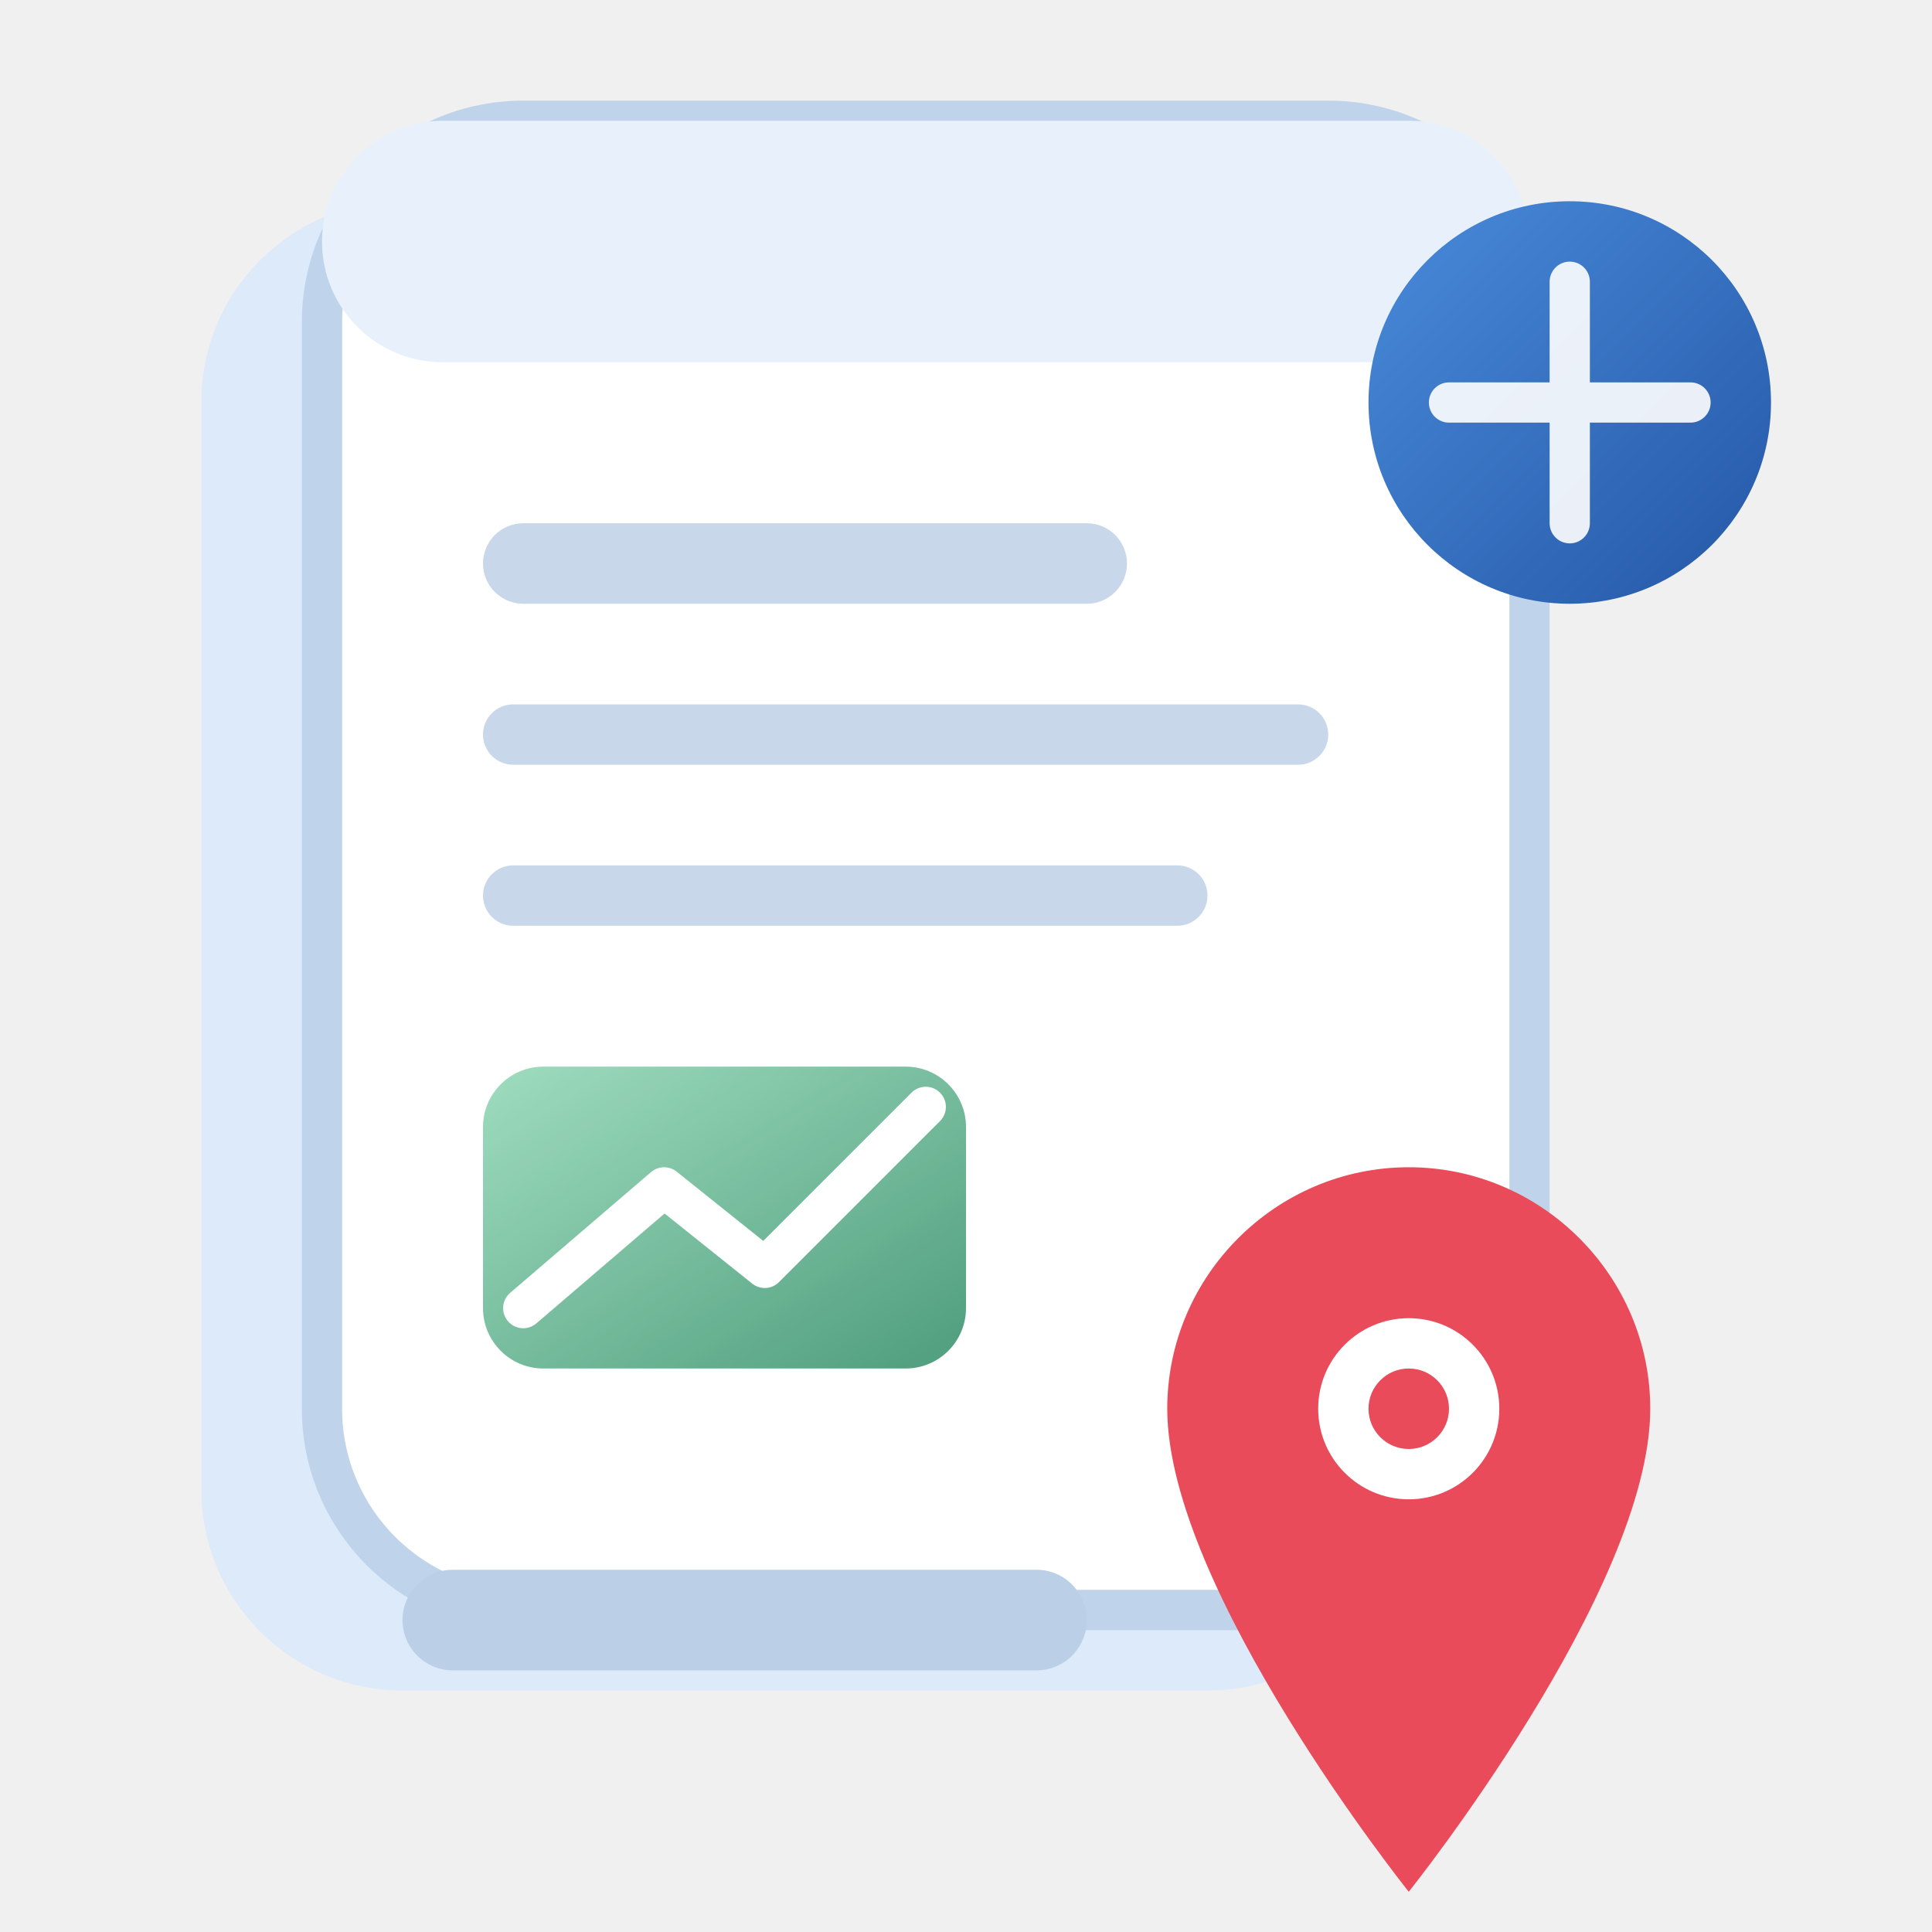
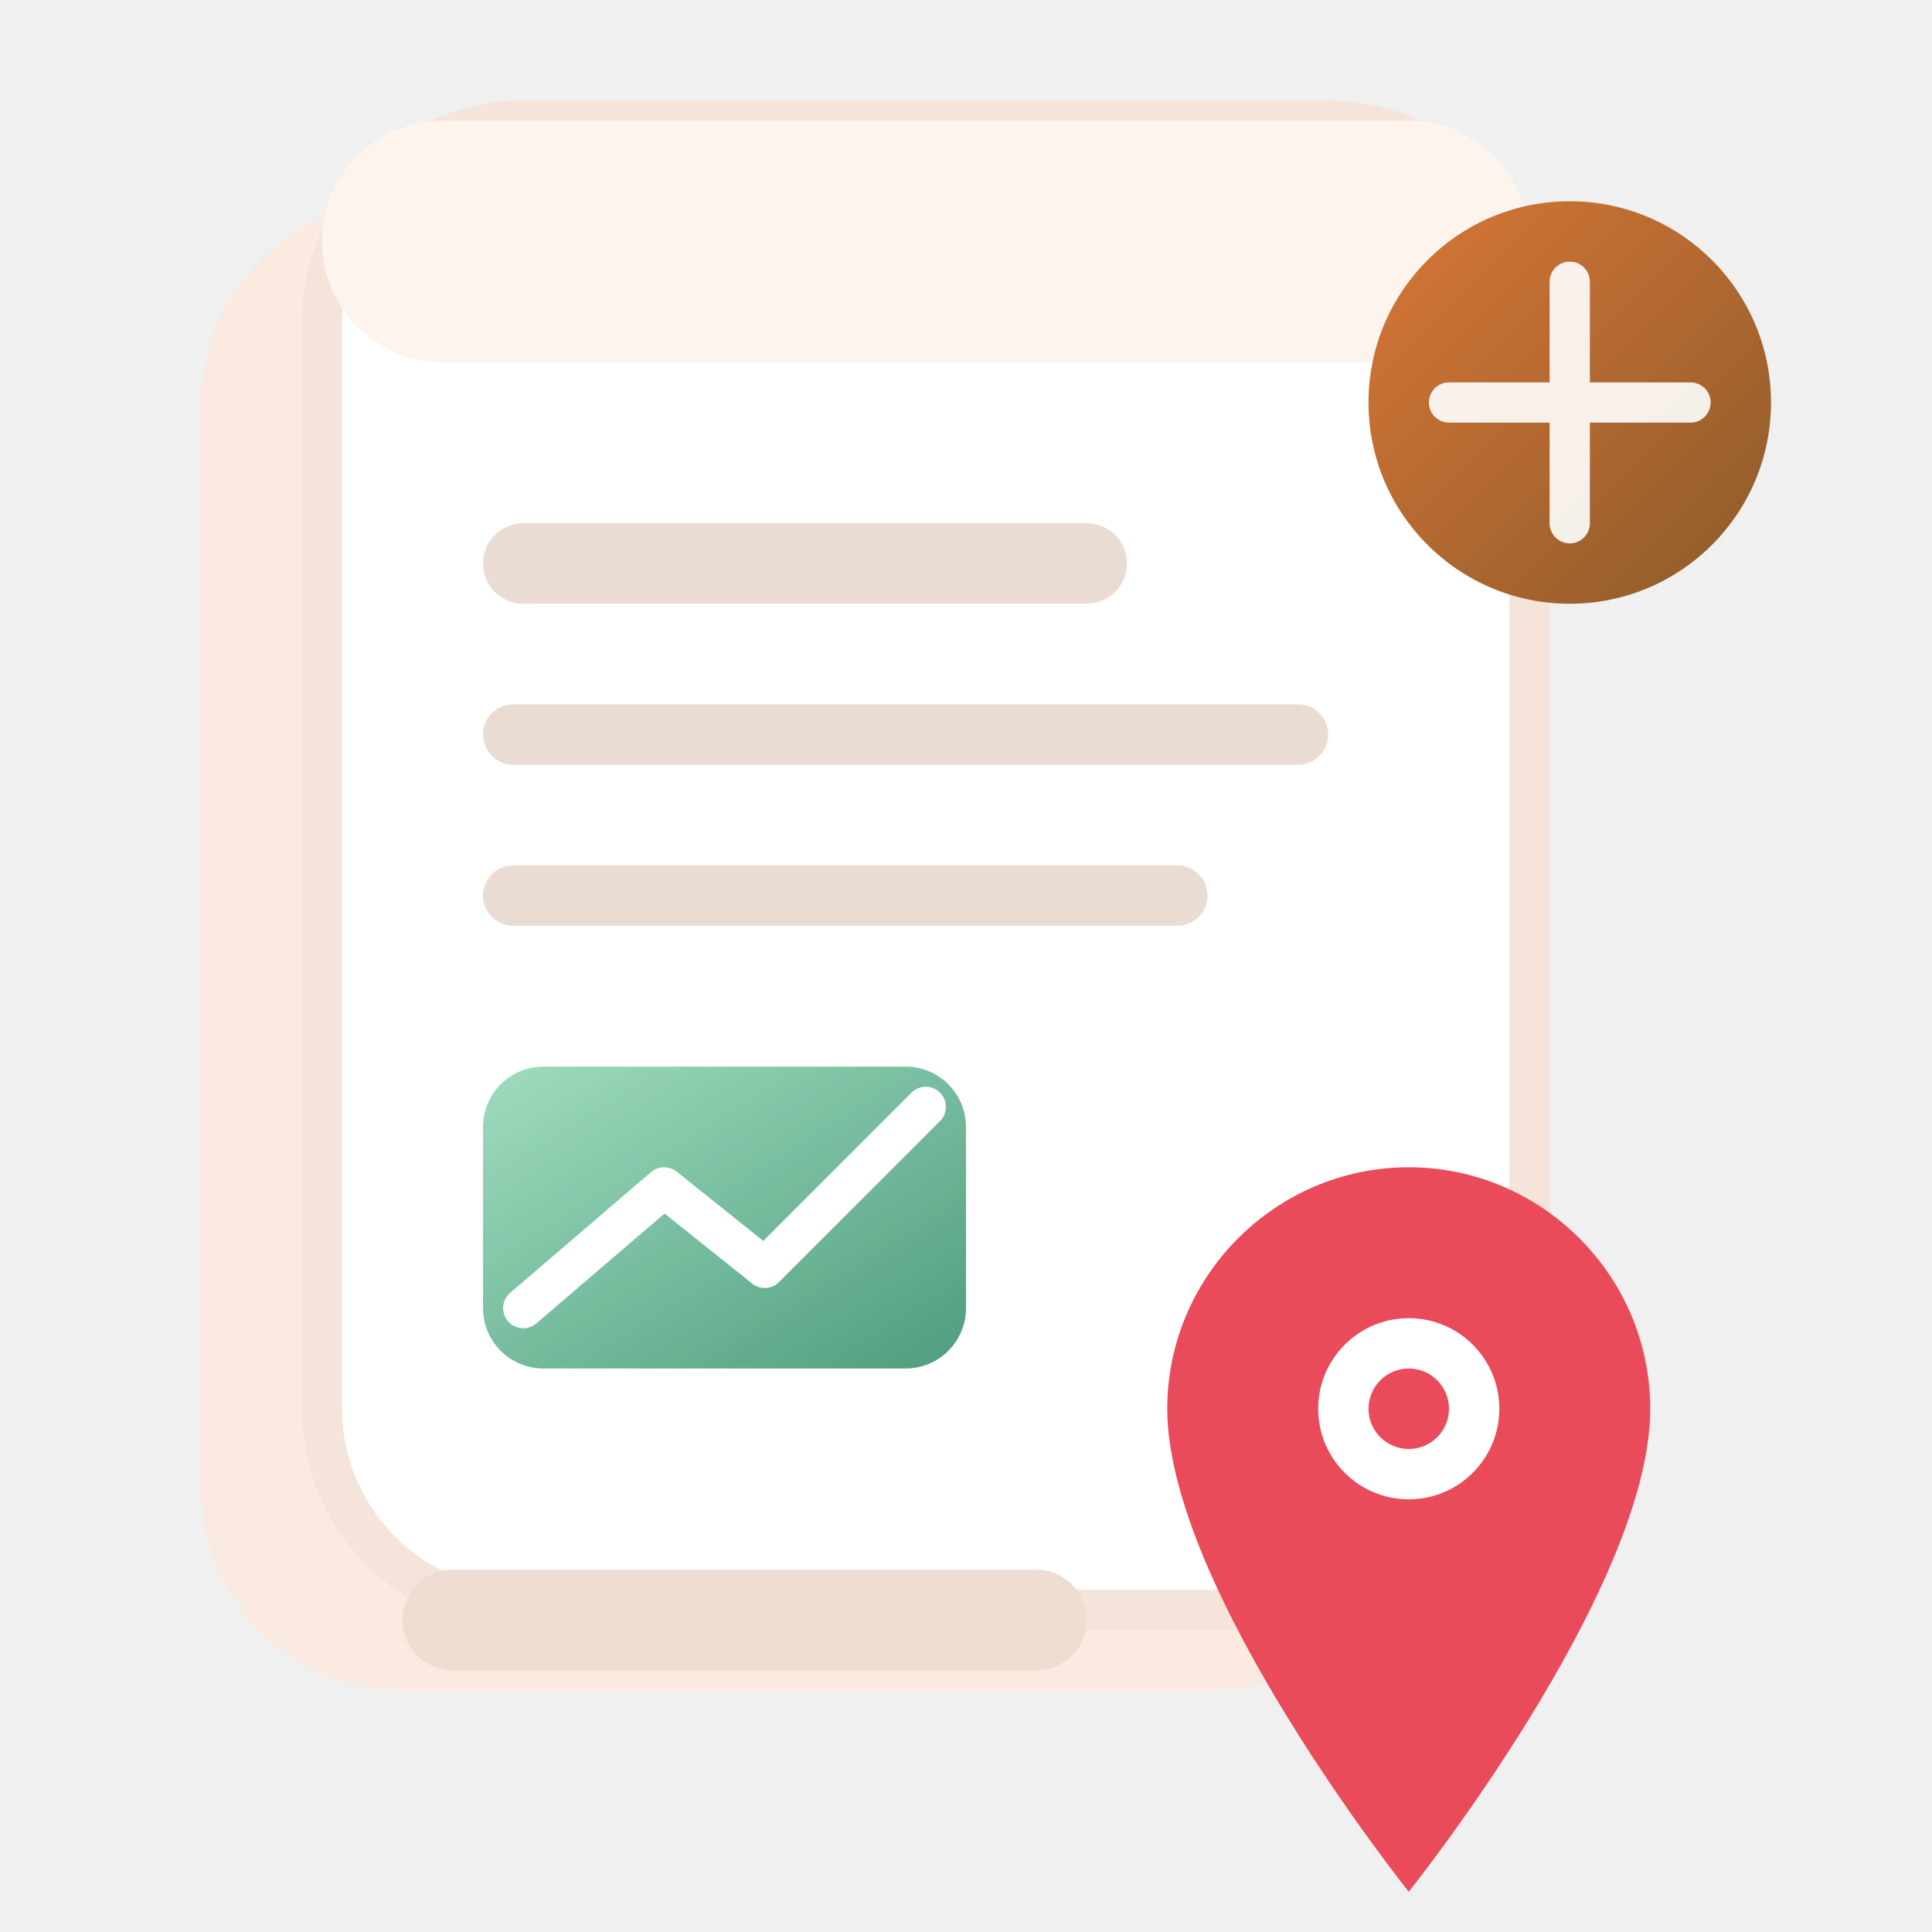
<svg xmlns="http://www.w3.org/2000/svg" viewBox="0 0 96 96" width="96" height="96" role="img" aria-label="Land document stack">
  <defs>
    <linearGradient id="sdBlue" x1="0" y1="0" x2="1" y2="1">
-       <stop offset="0" stop-color="#4A8BDB" />
-       <stop offset="1" stop-color="#2457A6" />
+       <stop offset="0" stop-color="#D97736" />
+       <stop offset="1" stop-color="#8B5A2B" />
    </linearGradient>
    <linearGradient id="sdGreen" x1="0" y1="0" x2="1" y2="1">
      <stop offset="0" stop-color="#8FD6B4" />
      <stop offset="1" stop-color="#2F8C66" />
    </linearGradient>
  </defs>
-   <rect x="10" y="10" width="60" height="74" rx="10" fill="#DCEAF9" />
-   <rect x="16" y="6" width="60" height="74" rx="10" fill="#FFFFFF" stroke="#BFD4EA" stroke-width="2" />
-   <rect x="16" y="6" width="60" height="12" rx="6" fill="#E8F1FB" />
-   <g fill="#C8D8EA">
+   <rect x="10" y="10" width="60" height="74" rx="10" fill="#FBEADF" />
+   <rect x="16" y="6" width="60" height="74" rx="10" fill="#FFFFFF" stroke="#F5E4DA" stroke-width="2" />
+   <rect x="16" y="6" width="60" height="12" rx="6" fill="#FDF4ED" />
+   <g fill="#EADCD2">
    <rect x="24" y="26" width="32" height="4" rx="2" />
    <rect x="24" y="35" width="42" height="3" rx="1.5" />
    <rect x="24" y="43" width="36" height="3" rx="1.5" />
  </g>
  <rect x="24" y="53" width="24" height="15" rx="3" fill="url(#sdGreen)" opacity="0.85" />
  <path d="M26 65l7-6 5 4 8-8" fill="none" stroke="#FFFFFF" stroke-width="2" stroke-linecap="round" stroke-linejoin="round" />
  <g transform="translate(58 58)">
    <path d="M12 0c6.6 0 12 5.4 12 12 0 9-12 24-12 24S0 21 0 12C0 5.4 5.4 0 12 0z" fill="#E94B5A" />
    <circle cx="12" cy="12" r="4.5" fill="#FFFFFF" />
    <circle cx="12" cy="12" r="2" fill="#E94B5A" />
  </g>
-   <rect x="20" y="78" width="34" height="5" rx="2.5" fill="#BBD0E6" />
+   <rect x="20" y="78" width="34" height="5" rx="2.5" fill="#F0DDD1" />
  <circle cx="78" cy="20" r="10" fill="url(#sdBlue)" />
  <path d="M78 14v12M72 20h12" stroke="#FFFFFF" stroke-width="2" stroke-linecap="round" opacity="0.9" />
</svg>
